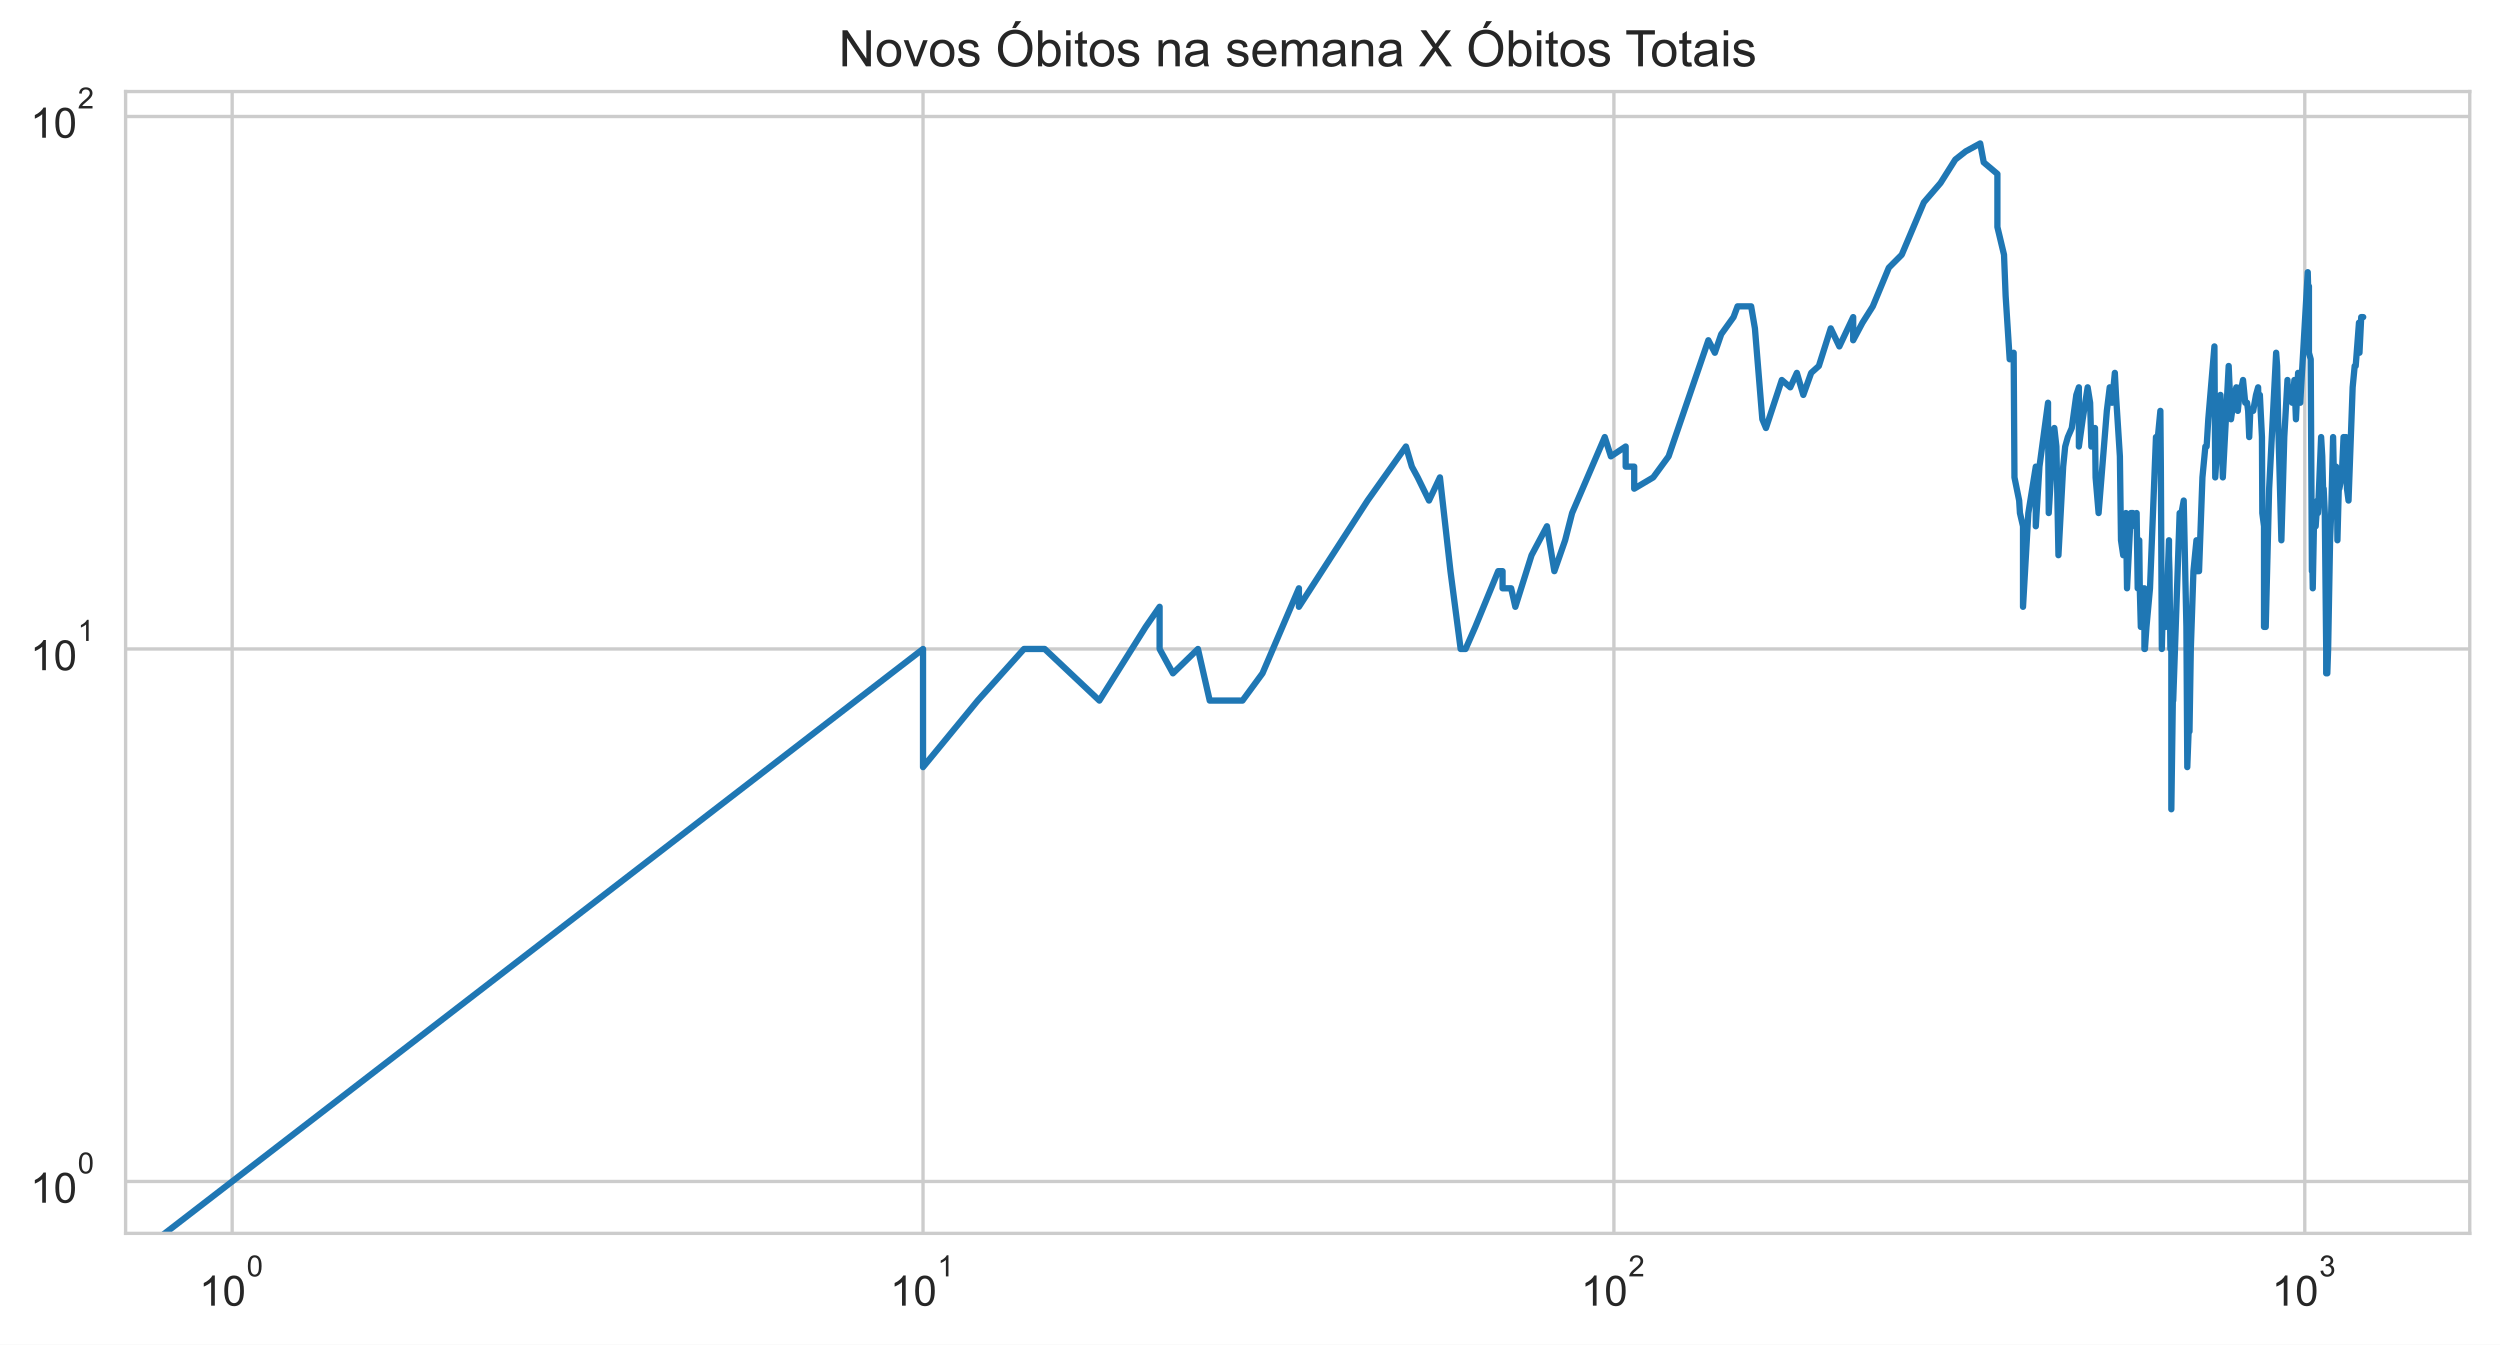
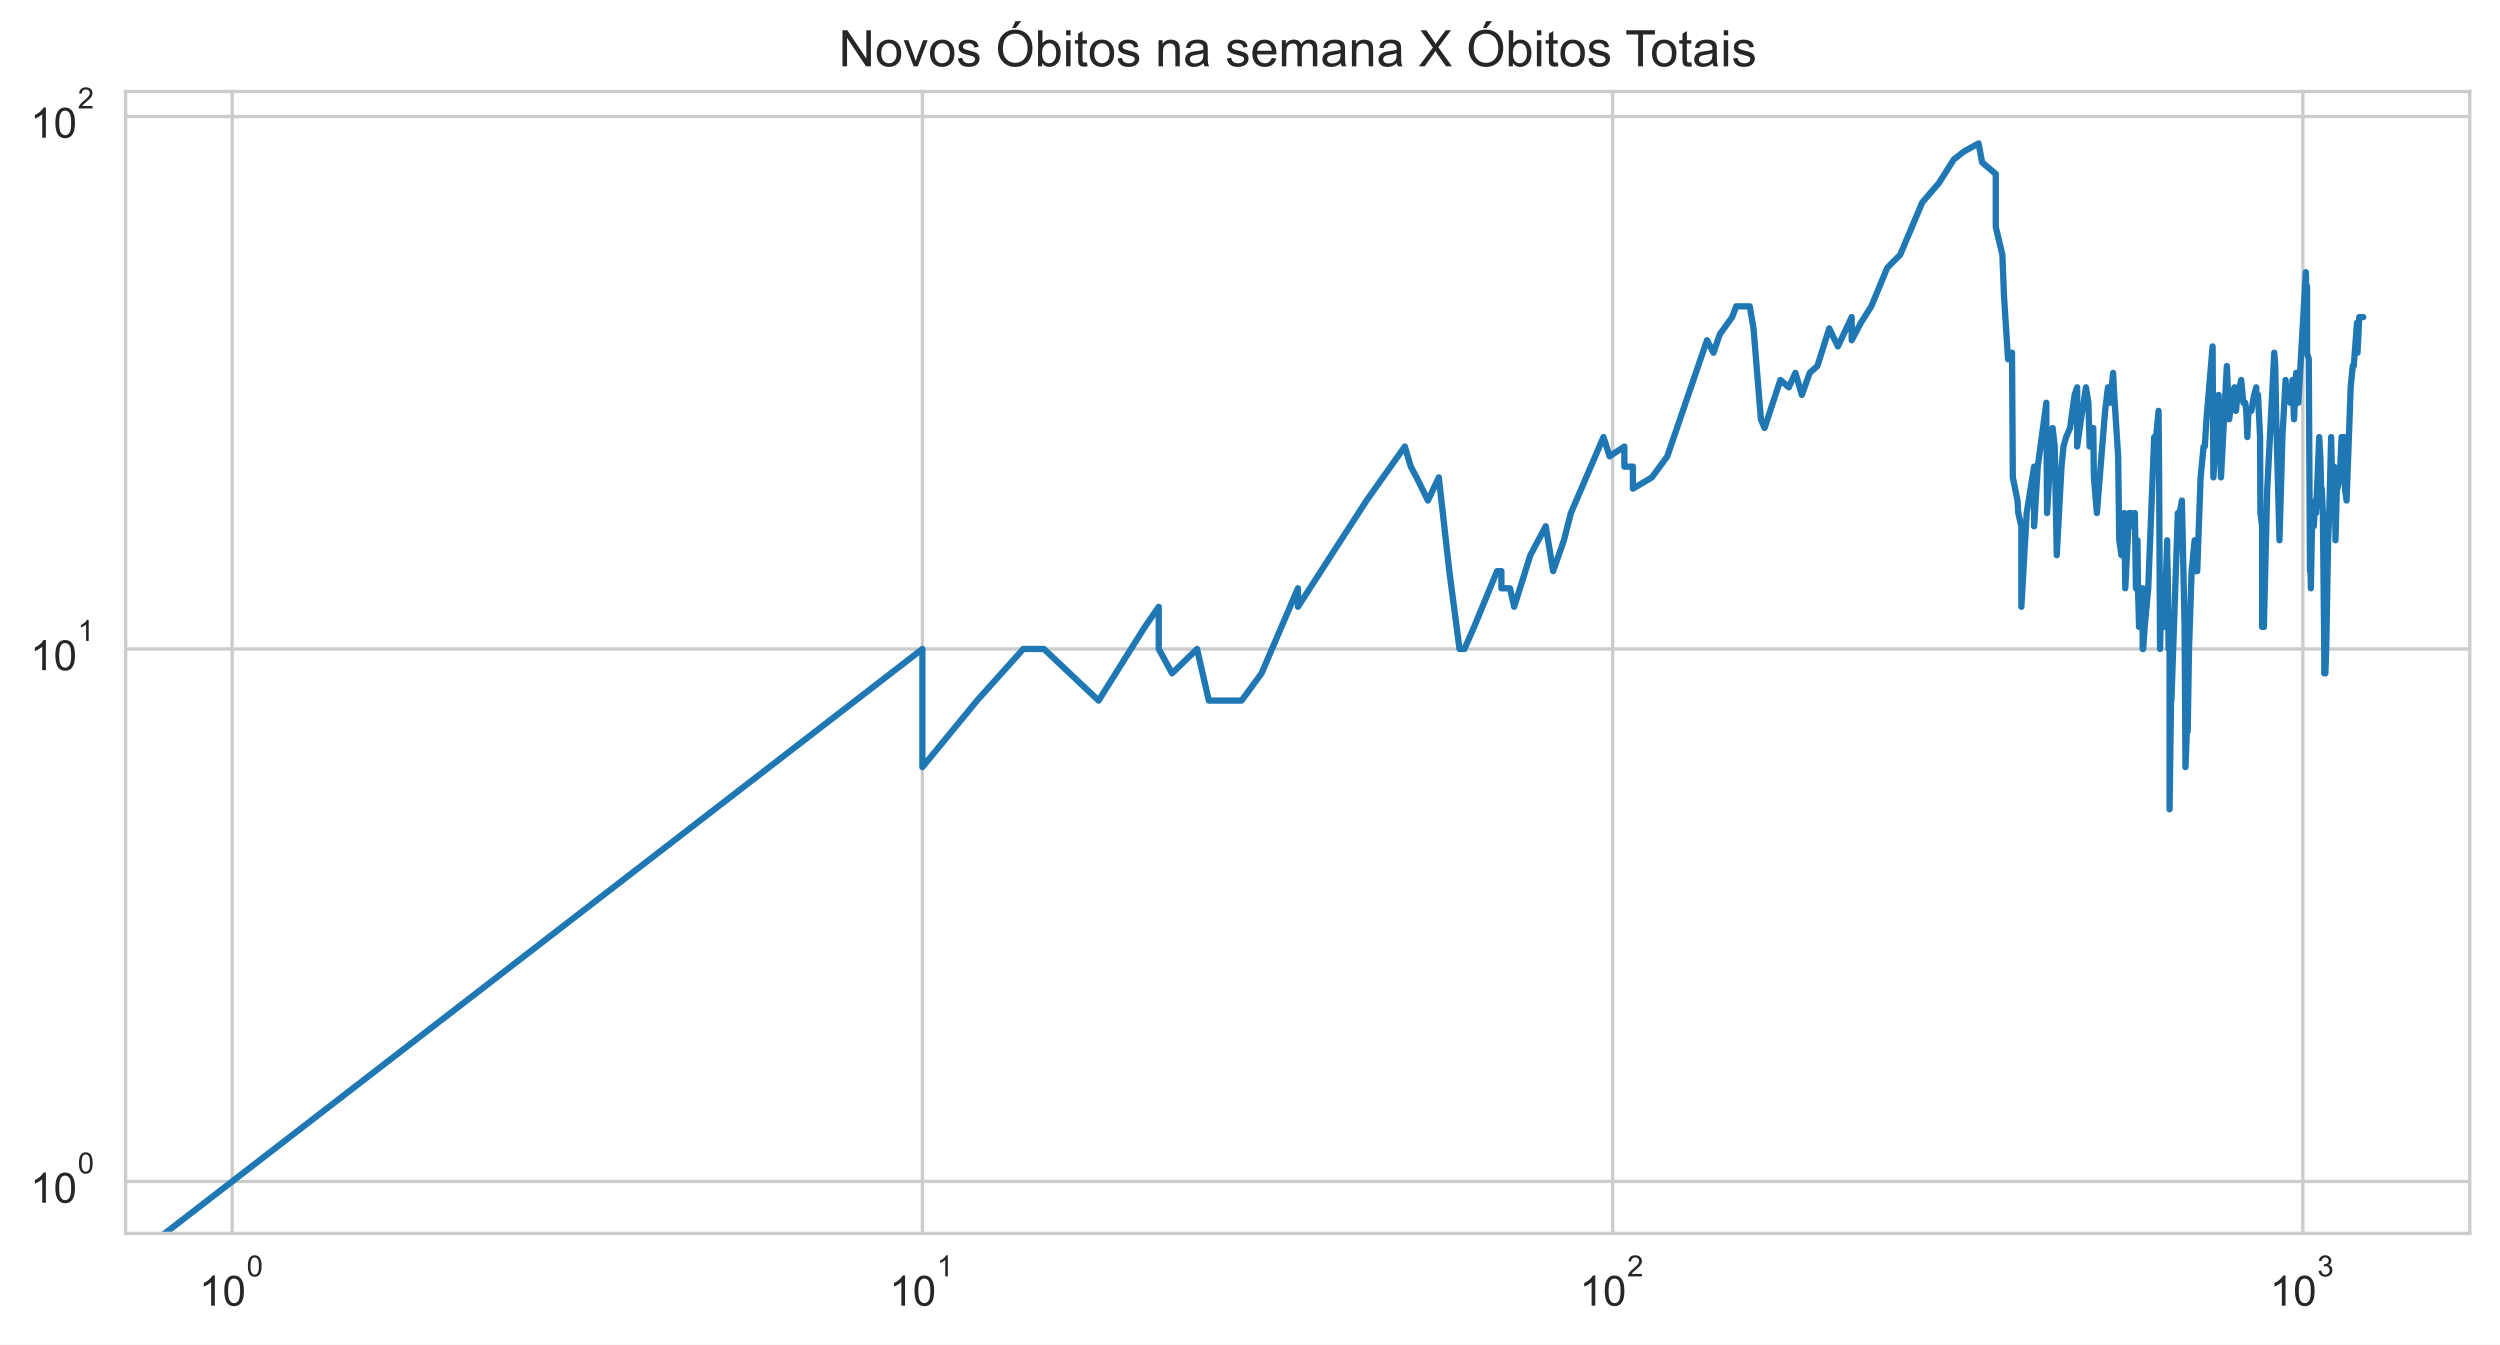
<svg xmlns="http://www.w3.org/2000/svg" xmlns:xlink="http://www.w3.org/1999/xlink" height="320.089pt" version="1.1" viewBox="0 0 595.1 320.089" width="595.1pt">
  <defs>
    <style type="text/css">*{stroke-linecap:butt;stroke-linejoin:round;}</style>
  </defs>
  <g id="figure_1">
    <g id="patch_1">
      <path d="M 0 320.089  L 595.1 320.089  L 595.1 0  L 0 0  z " style="fill:#ffffff;" />
    </g>
    <g id="axes_1">
      <g id="patch_2">
        <path d="M 29.9 293.589  L 587.9 293.589  L 587.9 21.789  L 29.9 21.789  z " style="fill:#ffffff;" />
      </g>
      <g id="matplotlib.axis_1">
        <g id="xtick_1">
          <g id="line2d_1">
-             <path clip-path="url(#pc6178b4a5b)" d="M 55.264 293.589  L 55.264 21.789  " style="fill:none;stroke:#cccccc;stroke-linecap:round;stroke-width:0.8;" />
+             <path clip-path="url(#pbf63e041af)" d="M 55.264 293.589  L 55.264 21.789  " style="fill:none;stroke:#cccccc;stroke-linecap:round;stroke-width:0.8;" />
          </g>
          <g id="text_1">
            <g style="fill:#262626;" transform="translate(47.41364 310.9019)scale(0.1 -0.1)">
              <defs>
                <path d="M 2384 0  L 1822 0  L 1822 3584  Q 1619 3391 1289 3197  Q 959 3003 697 2906  L 697 3450  Q 1169 3672 1522 3987  Q 1875 4303 2022 4600  L 2384 4600  L 2384 0  z " id="ArialMT-31" transform="scale(0.015625)" />
                <path d="M 266 2259  Q 266 3072 433 3567  Q 600 4063 929 4331  Q 1259 4600 1759 4600  Q 2128 4600 2406 4451  Q 2684 4303 2865 4023  Q 3047 3744 3150 3342  Q 3253 2941 3253 2259  Q 3253 1453 3087 958  Q 2922 463 2592 192  Q 2263 -78 1759 -78  Q 1097 -78 719 397  Q 266 969 266 2259  z M 844 2259  Q 844 1131 1108 757  Q 1372 384 1759 384  Q 2147 384 2411 759  Q 2675 1134 2675 2259  Q 2675 3391 2411 3762  Q 2147 4134 1753 4134  Q 1366 4134 1134 3806  Q 844 3388 844 2259  z " id="ArialMT-30" transform="scale(0.015625)" />
              </defs>
              <use transform="translate(0 0.99375)" xlink:href="#ArialMT-31" />
              <use transform="translate(55.61523 0.99375)" xlink:href="#ArialMT-30" />
              <use transform="translate(112.9728 70.6875)scale(0.7)" xlink:href="#ArialMT-30" />
            </g>
          </g>
        </g>
        <g id="xtick_2">
          <g id="line2d_2">
-             <path clip-path="url(#pc6178b4a5b)" d="M 219.718 293.589  L 219.718 21.789  " style="fill:none;stroke:#cccccc;stroke-linecap:round;stroke-width:0.8;" />
+             <path clip-path="url(#pbf63e041af)" d="M 219.566 293.589  L 219.566 21.789  " style="fill:none;stroke:#cccccc;stroke-linecap:round;stroke-width:0.8;" />
          </g>
          <g id="text_2">
-             <g style="fill:#262626;" transform="translate(211.8682 310.9019)scale(0.1 -0.1)">
+             <g style="fill:#262626;" transform="translate(211.7164 310.9019)scale(0.1 -0.1)">
              <use transform="translate(0 0.99375)" xlink:href="#ArialMT-31" />
              <use transform="translate(55.61523 0.99375)" xlink:href="#ArialMT-30" />
              <use transform="translate(112.9728 70.6875)scale(0.7)" xlink:href="#ArialMT-31" />
            </g>
          </g>
        </g>
        <g id="xtick_3">
          <g id="line2d_3">
-             <path clip-path="url(#pc6178b4a5b)" d="M 384.173 293.589  L 384.173 21.789  " style="fill:none;stroke:#cccccc;stroke-linecap:round;stroke-width:0.8;" />
+             <path clip-path="url(#pbf63e041af)" d="M 383.869 293.589  L 383.869 21.789  " style="fill:none;stroke:#cccccc;stroke-linecap:round;stroke-width:0.8;" />
          </g>
          <g id="text_3">
-             <g style="fill:#262626;" transform="translate(376.3228 310.9019)scale(0.1 -0.1)">
+             <g style="fill:#262626;" transform="translate(376.0192 310.9019)scale(0.1 -0.1)">
              <defs>
                <path d="M 3222 541  L 3222 0  L 194 0  Q 188 203 259 391  Q 375 700 629 1000  Q 884 1300 1366 1694  Q 2113 2306 2375 2664  Q 2638 3022 2638 3341  Q 2638 3675 2398 3904  Q 2159 4134 1775 4134  Q 1369 4134 1125 3890  Q 881 3647 878 3216  L 300 3275  Q 359 3922 746 4261  Q 1134 4600 1788 4600  Q 2447 4600 2831 4234  Q 3216 3869 3216 3328  Q 3216 3053 3103 2787  Q 2991 2522 2730 2228  Q 2469 1934 1863 1422  Q 1356 997 1212 845  Q 1069 694 975 541  L 3222 541  z " id="ArialMT-32" transform="scale(0.015625)" />
              </defs>
              <use transform="translate(0 0.99375)" xlink:href="#ArialMT-31" />
              <use transform="translate(55.61523 0.99375)" xlink:href="#ArialMT-30" />
              <use transform="translate(112.9728 70.6875)scale(0.7)" xlink:href="#ArialMT-32" />
            </g>
          </g>
        </g>
        <g id="xtick_4">
          <g id="line2d_4">
-             <path clip-path="url(#pc6178b4a5b)" d="M 548.627 293.589  L 548.627 21.789  " style="fill:none;stroke:#cccccc;stroke-linecap:round;stroke-width:0.8;" />
+             <path clip-path="url(#pbf63e041af)" d="M 548.172 293.589  L 548.172 21.789  " style="fill:none;stroke:#cccccc;stroke-linecap:round;stroke-width:0.8;" />
          </g>
          <g id="text_4">
-             <g style="fill:#262626;" transform="translate(540.7774 310.9019)scale(0.1 -0.1)">
+             <g style="fill:#262626;" transform="translate(540.322 310.9019)scale(0.1 -0.1)">
              <defs>
                <path d="M 269 1209  L 831 1284  Q 928 806 1161 595  Q 1394 384 1728 384  Q 2125 384 2398 659  Q 2672 934 2672 1341  Q 2672 1728 2419 1979  Q 2166 2231 1775 2231  Q 1616 2231 1378 2169  L 1441 2663  Q 1497 2656 1531 2656  Q 1891 2656 2178 2843  Q 2466 3031 2466 3422  Q 2466 3731 2256 3934  Q 2047 4138 1716 4138  Q 1388 4138 1169 3931  Q 950 3725 888 3313  L 325 3413  Q 428 3978 793 4289  Q 1159 4600 1703 4600  Q 2078 4600 2393 4439  Q 2709 4278 2876 4000  Q 3044 3722 3044 3409  Q 3044 3113 2884 2869  Q 2725 2625 2413 2481  Q 2819 2388 3044 2092  Q 3269 1797 3269 1353  Q 3269 753 2831 336  Q 2394 -81 1725 -81  Q 1122 -81 723 278  Q 325 638 269 1209  z " id="ArialMT-33" transform="scale(0.015625)" />
              </defs>
              <use transform="translate(0 0.99375)" xlink:href="#ArialMT-31" />
              <use transform="translate(55.61523 0.99375)" xlink:href="#ArialMT-30" />
              <use transform="translate(112.9728 70.6875)scale(0.7)" xlink:href="#ArialMT-33" />
            </g>
          </g>
        </g>
        <g id="xtick_5" />
        <g id="xtick_6" />
        <g id="xtick_7" />
        <g id="xtick_8" />
        <g id="xtick_9" />
        <g id="xtick_10" />
        <g id="xtick_11" />
        <g id="xtick_12" />
        <g id="xtick_13" />
        <g id="xtick_14" />
        <g id="xtick_15" />
        <g id="xtick_16" />
        <g id="xtick_17" />
        <g id="xtick_18" />
        <g id="xtick_19" />
        <g id="xtick_20" />
        <g id="xtick_21" />
        <g id="xtick_22" />
        <g id="xtick_23" />
        <g id="xtick_24" />
        <g id="xtick_25" />
        <g id="xtick_26" />
        <g id="xtick_27" />
        <g id="xtick_28" />
        <g id="xtick_29" />
        <g id="xtick_30" />
      </g>
      <g id="matplotlib.axis_2">
        <g id="ytick_1">
          <g id="line2d_5">
-             <path clip-path="url(#pc6178b4a5b)" d="M 29.9 281.235  L 587.9 281.235  " style="fill:none;stroke:#cccccc;stroke-linecap:round;stroke-width:0.8;" />
+             <path clip-path="url(#pbf63e041af)" d="M 29.9 281.235  L 587.9 281.235  " style="fill:none;stroke:#cccccc;stroke-linecap:round;stroke-width:0.8;" />
          </g>
          <g id="text_5">
            <g style="fill:#262626;" transform="translate(7.2 286.3911)scale(0.1 -0.1)">
              <use transform="translate(0 0.99375)" xlink:href="#ArialMT-31" />
              <use transform="translate(55.61523 0.99375)" xlink:href="#ArialMT-30" />
              <use transform="translate(112.9728 70.6875)scale(0.7)" xlink:href="#ArialMT-30" />
            </g>
          </g>
        </g>
        <g id="ytick_2">
          <g id="line2d_6">
-             <path clip-path="url(#pc6178b4a5b)" d="M 29.9 154.482  L 587.9 154.482  " style="fill:none;stroke:#cccccc;stroke-linecap:round;stroke-width:0.8;" />
+             <path clip-path="url(#pbf63e041af)" d="M 29.9 154.482  L 587.9 154.482  " style="fill:none;stroke:#cccccc;stroke-linecap:round;stroke-width:0.8;" />
          </g>
          <g id="text_6">
            <g style="fill:#262626;" transform="translate(7.2 159.6381)scale(0.1 -0.1)">
              <use transform="translate(0 0.99375)" xlink:href="#ArialMT-31" />
              <use transform="translate(55.61523 0.99375)" xlink:href="#ArialMT-30" />
              <use transform="translate(112.9728 70.6875)scale(0.7)" xlink:href="#ArialMT-31" />
            </g>
          </g>
        </g>
        <g id="ytick_3">
          <g id="line2d_7">
-             <path clip-path="url(#pc6178b4a5b)" d="M 29.9 27.729  L 587.9 27.729  " style="fill:none;stroke:#cccccc;stroke-linecap:round;stroke-width:0.8;" />
+             <path clip-path="url(#pbf63e041af)" d="M 29.9 27.729  L 587.9 27.729  " style="fill:none;stroke:#cccccc;stroke-linecap:round;stroke-width:0.8;" />
          </g>
          <g id="text_7">
            <g style="fill:#262626;" transform="translate(7.2 32.8852)scale(0.1 -0.1)">
              <use transform="translate(0 0.99375)" xlink:href="#ArialMT-31" />
              <use transform="translate(55.61523 0.99375)" xlink:href="#ArialMT-30" />
              <use transform="translate(112.9728 70.6875)scale(0.7)" xlink:href="#ArialMT-32" />
            </g>
          </g>
        </g>
        <g id="ytick_4" />
        <g id="ytick_5" />
        <g id="ytick_6" />
        <g id="ytick_7" />
        <g id="ytick_8" />
        <g id="ytick_9" />
        <g id="ytick_10" />
        <g id="ytick_11" />
        <g id="ytick_12" />
        <g id="ytick_13" />
        <g id="ytick_14" />
        <g id="ytick_15" />
        <g id="ytick_16" />
        <g id="ytick_17" />
        <g id="ytick_18" />
        <g id="ytick_19" />
        <g id="ytick_20" />
        <g id="ytick_21" />
      </g>
      <g id="line2d_8">
-         <path clip-path="url(#pc6178b4a5b)" d="M 3.555 321.089  L 219.718 154.482  L 219.718 182.602  L 232.74 166.766  L 243.75 154.482  L 243.75 154.482  L 248.677 154.482  L 261.699 166.766  L 272.709 149.235  L 276.031 144.445  L 276.031 154.482  L 279.206 160.282  L 279.206 160.282  L 285.161 154.482  L 287.962 166.766  L 295.762 166.766  L 300.525 160.282  L 309.193 140.039  L 309.193 144.445  L 309.193 144.445  L 325.537 119.149  L 334.667 106.289  L 336.081 111.079  L 337.468 113.64  L 340.164 119.149  L 342.761 113.64  L 345.267 135.96  L 347.689 154.482  L 348.869 154.482  L 351.173 149.235  L 356.628 135.96  L 357.671 135.96  L 357.671 140.039  L 359.712 140.039  L 360.71 144.445  L 364.572 132.162  L 368.236 125.272  L 369.999 135.96  L 372.565 128.609  L 374.226 122.125  L 381.997 104.042  L 383.455 108.632  L 386.974 106.289  L 386.974 111.079  L 389.005 111.079  L 389.005 116.325  L 393.531 113.64  L 397.195 108.632  L 406.657 80.993  L 408.204 83.969  L 409.719 79.563  L 412.654 75.483  L 413.606 72.922  L 416.843 72.922  L 417.741 78.169  L 419.505 99.805  L 420.371 101.883  L 424.142 90.453  L 426.154 92.2  L 427.723 88.759  L 429.259 94.005  L 431.134 88.759  L 432.961 87.115  L 435.79 78.169  L 437.84 82.461  L 441.132 75.483  L 441.132 80.993  L 443.349 76.81  L 445.802 72.922  L 449.616 63.726  L 452.691 60.639  L 457.965 48.155  L 461.92 43.565  L 461.92 43.565  L 465.439 37.986  L 467.914 36.031  L 471.367 34.144  L 472.204 38.653  L 475.461 41.406  L 475.461 54.044  L 475.461 54.044  L 477.035 60.639  L 477.423 70.475  L 478.384 85.52  L 479.333 83.969  L 479.521 113.64  L 479.521 113.64  L 480.64 119.149  L 480.825 122.125  L 481.559 125.272  L 481.559 144.445  L 482.826 122.125  L 482.826 122.125  L 484.599 111.079  L 484.599 125.272  L 485.469 111.079  L 487.514 95.872  L 487.514 99.805  L 487.514 99.805  L 487.682 122.125  L 488.183 113.64  L 489.011 101.883  L 489.503 106.289  L 489.992 132.162  L 491.119 111.079  L 491.119 111.079  L 491.597 106.289  L 492.229 104.042  L 493.166 101.883  L 494.245 94.005  L 494.854 92.2  L 494.854 106.289  L 494.854 106.289  L 495.758 99.805  L 496.946 92.2  L 497.533 95.872  L 497.824 106.289  L 498.548 104.042  L 498.548 104.042  L 498.692 101.883  L 498.835 113.64  L 499.549 122.125  L 501.51 97.803  L 502.197 92.2  L 502.742 94.005  L 502.742 94.005  L 502.742 95.872  L 503.418 88.759  L 503.686 94.005  L 504.618 108.632  L 504.882 128.609  L 504.882 128.609  L 505.408 132.162  L 506.059 122.125  L 506.317 140.039  L 507.216 122.125  L 507.216 122.125  L 507.724 122.125  L 508.229 125.272  L 508.605 122.125  L 508.855 140.039  L 509.228 128.609  L 509.352 140.039  L 509.599 149.235  L 510.213 140.039  L 510.213 144.445  L 510.457 140.039  L 510.457 154.482  L 510.579 154.482  L 510.943 149.235  L 511.785 140.039  L 513.207 104.042  L 513.441 104.042  L 513.441 104.042  L 513.441 106.289  L 514.255 97.803  L 514.37 111.079  L 514.6 154.482  L 514.6 154.482  L 514.83 144.445  L 515.515 149.235  L 515.741 144.445  L 516.305 128.609  L 516.305 132.162  L 516.305 132.162  L 516.417 135.96  L 516.641 154.482  L 516.864 154.482  L 516.864 192.638  L 517.309 160.282  L 517.309 166.766  L 518.842 122.125  L 519.167 125.272  L 519.167 125.272  L 519.274 122.125  L 519.811 119.149  L 520.45 149.235  L 520.661 182.602  L 520.978 174.116  L 521.188 174.116  L 521.502 154.482  L 522.125 135.96  L 522.846 128.609  L 522.846 135.96  L 522.949 135.96  L 523.459 135.96  L 524.267 113.64  L 524.966 106.289  L 525.264 106.289  L 525.264 106.289  L 525.659 99.805  L 527.122 82.461  L 527.315 113.64  L 527.315 113.64  L 528.555 94.005  L 529.121 113.64  L 530.515 87.115  L 530.515 87.115  L 531.065 99.805  L 531.882 94.005  L 532.332 92.2  L 532.69 97.803  L 533.224 92.2  L 533.224 94.005  L 533.224 94.005  L 533.929 90.453  L 534.454 95.872  L 534.888 95.872  L 535.147 97.803  L 535.405 104.042  L 535.663 97.803  L 536.345 97.803  L 537.02 94.005  L 537.522 92.2  L 537.606 95.872  L 537.938 94.005  L 538.434 104.042  L 538.517 122.125  L 538.927 125.272  L 538.927 149.235  L 538.927 149.235  L 539.335 149.235  L 540.144 116.325  L 541.813 83.969  L 541.813 83.969  L 542.048 87.115  L 542.283 99.805  L 543.059 128.609  L 543.751 104.042  L 543.751 104.042  L 544.511 90.453  L 544.587 94.005  L 545.414 92.2  L 545.637 95.872  L 546.157 90.453  L 546.157 90.453  L 546.526 99.805  L 547.039 88.759  L 547.548 95.872  L 549.338 64.795  L 549.479 70.475  L 549.62 68.133  L 549.62 68.133  L 549.62 83.969  L 550.042 85.52  L 550.321 135.96  L 550.461 135.96  L 550.53 140.039  L 550.53 140.039  L 550.808 125.272  L 551.222 125.272  L 551.634 119.149  L 551.771 119.149  L 551.771 122.125  L 551.771 122.125  L 552.519 104.042  L 552.789 108.632  L 553.058 119.149  L 553.125 116.325  L 553.125 116.325  L 553.393 122.125  L 553.726 154.482  L 553.726 160.282  L 553.726 160.282  L 553.992 160.282  L 554.19 154.482  L 554.651 128.609  L 554.913 122.125  L 555.37 104.042  L 555.37 104.042  L 555.564 113.64  L 556.081 111.079  L 556.274 113.64  L 556.402 128.609  L 556.402 128.609  L 556.722 116.325  L 556.849 116.325  L 557.42 113.64  L 557.86 104.042  L 557.986 104.042  L 557.986 104.042  L 558.111 111.079  L 558.423 104.042  L 558.672 116.325  L 559.043 119.149  L 560.024 92.2  L 560.509 87.115  L 560.751 87.115  L 561.53 76.81  L 561.649 83.969  L 562.065 75.483  L 562.536 75.483  L 562.536 75.483  " style="fill:none;stroke:#1f77b4;stroke-linecap:round;stroke-width:1.5;" />
+         <path clip-path="url(#pbf63e041af)" d="M 3.602 321.089  L 219.566 154.482  L 219.566 182.602  L 232.576 166.766  L 243.576 154.482  L 243.576 154.482  L 248.499 154.482  L 261.508 166.766  L 272.508 149.235  L 275.827 144.445  L 275.827 154.482  L 278.999 160.282  L 278.999 160.282  L 284.949 154.482  L 287.748 166.766  L 295.54 166.766  L 300.298 160.282  L 308.958 140.039  L 308.958 144.445  L 308.958 144.445  L 325.287 119.149  L 334.409 106.289  L 335.822 111.079  L 337.208 113.64  L 339.901 119.149  L 342.496 113.64  L 345 135.96  L 347.419 154.482  L 348.598 154.482  L 350.9 149.235  L 356.35 135.96  L 357.392 135.96  L 357.392 140.039  L 359.431 140.039  L 360.429 144.445  L 364.287 132.162  L 367.947 125.272  L 369.709 135.96  L 372.273 128.609  L 373.932 122.125  L 381.696 104.042  L 383.152 108.632  L 386.668 106.289  L 386.668 111.079  L 388.697 111.079  L 388.697 116.325  L 393.219 113.64  L 396.879 108.632  L 406.333 80.993  L 407.878 83.969  L 409.391 79.563  L 412.324 75.483  L 413.276 72.922  L 416.509 72.922  L 417.407 78.169  L 419.169 99.805  L 420.034 101.883  L 423.801 90.453  L 425.811 92.2  L 427.379 88.759  L 428.914 94.005  L 430.787 88.759  L 432.612 87.115  L 435.438 78.169  L 437.487 82.461  L 440.776 75.483  L 440.776 80.993  L 442.991 76.81  L 445.441 72.922  L 449.252 63.726  L 452.324 60.639  L 457.593 48.155  L 461.544 43.565  L 461.544 43.565  L 465.06 37.986  L 467.533 36.031  L 470.982 34.144  L 471.819 38.653  L 475.073 41.406  L 475.073 54.044  L 475.073 54.044  L 476.645 60.639  L 477.033 70.475  L 477.994 85.52  L 478.941 83.969  L 479.129 113.64  L 479.129 113.64  L 480.247 119.149  L 480.432 122.125  L 481.165 125.272  L 481.165 144.445  L 482.432 122.125  L 482.432 122.125  L 484.202 111.079  L 484.202 125.272  L 485.071 111.079  L 487.115 95.872  L 487.115 99.805  L 487.115 99.805  L 487.283 122.125  L 487.784 113.64  L 488.611 101.883  L 489.102 106.289  L 489.59 132.162  L 490.717 111.079  L 490.717 111.079  L 491.194 106.289  L 491.825 104.042  L 492.762 101.883  L 493.84 94.005  L 494.448 92.2  L 494.448 106.289  L 494.448 106.289  L 495.352 99.805  L 496.538 92.2  L 497.125 95.872  L 497.416 106.289  L 498.139 104.042  L 498.139 104.042  L 498.282 101.883  L 498.426 113.64  L 499.139 122.125  L 501.098 97.803  L 501.784 92.2  L 502.329 94.005  L 502.329 94.005  L 502.329 95.872  L 503.004 88.759  L 503.272 94.005  L 504.204 108.632  L 504.467 128.609  L 504.467 128.609  L 504.992 132.162  L 505.642 122.125  L 505.901 140.039  L 506.799 122.125  L 506.799 122.125  L 507.306 122.125  L 507.811 125.272  L 508.187 122.125  L 508.436 140.039  L 508.809 128.609  L 508.932 140.039  L 509.179 149.235  L 509.793 140.039  L 509.793 144.445  L 510.037 140.039  L 510.037 154.482  L 510.159 154.482  L 510.522 149.235  L 511.364 140.039  L 512.784 104.042  L 513.018 104.042  L 513.018 104.042  L 513.018 106.289  L 513.831 97.803  L 513.946 111.079  L 514.176 154.482  L 514.176 154.482  L 514.406 144.445  L 515.09 149.235  L 515.316 144.445  L 515.879 128.609  L 515.879 132.162  L 515.879 132.162  L 515.992 135.96  L 516.215 154.482  L 516.438 154.482  L 516.438 192.638  L 516.882 160.282  L 516.882 166.766  L 518.414 122.125  L 518.738 125.272  L 518.738 125.272  L 518.846 122.125  L 519.382 119.149  L 520.02 149.235  L 520.232 182.602  L 520.548 174.116  L 520.758 174.116  L 521.071 154.482  L 521.694 135.96  L 522.415 128.609  L 522.415 135.96  L 522.517 135.96  L 523.026 135.96  L 523.834 113.64  L 524.533 106.289  L 524.83 106.289  L 524.83 106.289  L 525.225 99.805  L 526.686 82.461  L 526.879 113.64  L 526.879 113.64  L 528.118 94.005  L 528.683 113.64  L 530.076 87.115  L 530.076 87.115  L 530.626 99.805  L 531.442 94.005  L 531.892 92.2  L 532.249 97.803  L 532.783 92.2  L 532.783 94.005  L 532.783 94.005  L 533.487 90.453  L 534.011 95.872  L 534.445 95.872  L 534.704 97.803  L 534.962 104.042  L 535.219 97.803  L 535.901 97.803  L 536.575 94.005  L 537.077 92.2  L 537.161 95.872  L 537.493 94.005  L 537.988 104.042  L 538.071 122.125  L 538.48 125.272  L 538.48 149.235  L 538.48 149.235  L 538.888 149.235  L 539.696 116.325  L 541.364 83.969  L 541.364 83.969  L 541.599 87.115  L 541.833 99.805  L 542.609 128.609  L 543.3 104.042  L 543.3 104.042  L 544.06 90.453  L 544.135 94.005  L 544.961 92.2  L 545.185 95.872  L 545.704 90.453  L 545.704 90.453  L 546.072 99.805  L 546.585 88.759  L 547.094 95.872  L 548.882 64.795  L 549.023 70.475  L 549.164 68.133  L 549.164 68.133  L 549.164 83.969  L 549.585 85.52  L 549.864 135.96  L 550.003 135.96  L 550.073 140.039  L 550.073 140.039  L 550.35 125.272  L 550.764 125.272  L 551.176 119.149  L 551.313 119.149  L 551.313 122.125  L 551.313 122.125  L 552.06 104.042  L 552.33 108.632  L 552.599 119.149  L 552.666 116.325  L 552.666 116.325  L 552.933 122.125  L 553.266 154.482  L 553.266 160.282  L 553.266 160.282  L 553.531 160.282  L 553.73 154.482  L 554.19 128.609  L 554.452 122.125  L 554.908 104.042  L 554.908 104.042  L 555.103 113.64  L 555.619 111.079  L 555.811 113.64  L 555.939 128.609  L 555.939 128.609  L 556.259 116.325  L 556.386 116.325  L 556.956 113.64  L 557.396 104.042  L 557.522 104.042  L 557.522 104.042  L 557.647 111.079  L 557.958 104.042  L 558.207 116.325  L 558.578 119.149  L 559.558 92.2  L 560.043 87.115  L 560.284 87.115  L 561.063 76.81  L 561.182 83.969  L 561.597 75.483  L 562.536 75.483  L 562.536 75.483  " style="fill:none;stroke:#1f77b4;stroke-linecap:round;stroke-width:1.5;" />
      </g>
      <g id="patch_3">
        <path d="M 29.9 293.589  L 29.9 21.789  " style="fill:none;stroke:#cccccc;stroke-linecap:square;stroke-linejoin:miter;stroke-width:0.8;" />
      </g>
      <g id="patch_4">
        <path d="M 587.9 293.589  L 587.9 21.789  " style="fill:none;stroke:#cccccc;stroke-linecap:square;stroke-linejoin:miter;stroke-width:0.8;" />
      </g>
      <g id="patch_5">
        <path d="M 29.9 293.589  L 587.9 293.589  " style="fill:none;stroke:#cccccc;stroke-linecap:square;stroke-linejoin:miter;stroke-width:0.8;" />
      </g>
      <g id="patch_6">
        <path d="M 29.9 21.789  L 587.9 21.789  " style="fill:none;stroke:#cccccc;stroke-linecap:square;stroke-linejoin:miter;stroke-width:0.8;" />
      </g>
      <g id="text_8">
        <g style="fill:#262626;" transform="translate(199.6278 15.78937)scale(0.12 -0.12)">
          <defs>
            <path d="M 488 0  L 488 4581  L 1109 4581  L 3516 984  L 3516 4581  L 4097 4581  L 4097 0  L 3475 0  L 1069 3600  L 1069 0  L 488 0  z " id="ArialMT-4e" transform="scale(0.015625)" />
            <path d="M 213 1659  Q 213 2581 725 3025  Q 1153 3394 1769 3394  Q 2453 3394 2887 2945  Q 3322 2497 3322 1706  Q 3322 1066 3130 698  Q 2938 331 2570 128  Q 2203 -75 1769 -75  Q 1072 -75 642 372  Q 213 819 213 1659  z M 791 1659  Q 791 1022 1069 705  Q 1347 388 1769 388  Q 2188 388 2466 706  Q 2744 1025 2744 1678  Q 2744 2294 2464 2611  Q 2184 2928 1769 2928  Q 1347 2928 1069 2612  Q 791 2297 791 1659  z " id="ArialMT-6f" transform="scale(0.015625)" />
            <path d="M 1344 0  L 81 3319  L 675 3319  L 1388 1331  Q 1503 1009 1600 663  Q 1675 925 1809 1294  L 2547 3319  L 3125 3319  L 1869 0  L 1344 0  z " id="ArialMT-76" transform="scale(0.015625)" />
            <path d="M 197 991  L 753 1078  Q 800 744 1014 566  Q 1228 388 1613 388  Q 2000 388 2187 545  Q 2375 703 2375 916  Q 2375 1106 2209 1216  Q 2094 1291 1634 1406  Q 1016 1563 777 1677  Q 538 1791 414 1992  Q 291 2194 291 2438  Q 291 2659 392 2848  Q 494 3038 669 3163  Q 800 3259 1026 3326  Q 1253 3394 1513 3394  Q 1903 3394 2198 3281  Q 2494 3169 2634 2976  Q 2775 2784 2828 2463  L 2278 2388  Q 2241 2644 2061 2787  Q 1881 2931 1553 2931  Q 1166 2931 1000 2803  Q 834 2675 834 2503  Q 834 2394 903 2306  Q 972 2216 1119 2156  Q 1203 2125 1616 2013  Q 2213 1853 2448 1751  Q 2684 1650 2818 1456  Q 2953 1263 2953 975  Q 2953 694 2789 445  Q 2625 197 2315 61  Q 2006 -75 1616 -75  Q 969 -75 630 194  Q 291 463 197 991  z " id="ArialMT-73" transform="scale(0.015625)" />
            <path id="ArialMT-20" transform="scale(0.015625)" />
            <path d="M 309 2231  Q 309 3372 921 4017  Q 1534 4663 2503 4663  Q 3138 4663 3647 4359  Q 4156 4056 4423 3514  Q 4691 2972 4691 2284  Q 4691 1588 4409 1038  Q 4128 488 3612 205  Q 3097 -78 2500 -78  Q 1853 -78 1343 234  Q 834 547 571 1087  Q 309 1628 309 2231  z M 934 2222  Q 934 1394 1379 917  Q 1825 441 2497 441  Q 3181 441 3623 922  Q 4066 1403 4066 2288  Q 4066 2847 3877 3264  Q 3688 3681 3323 3911  Q 2959 4141 2506 4141  Q 1863 4141 1398 3698  Q 934 3256 934 2222  z M 2116 4862  L 2531 5737  L 3269 5737  L 2581 4862  L 2116 4862  z " id="ArialMT-d3" transform="scale(0.015625)" />
            <path d="M 941 0  L 419 0  L 419 4581  L 981 4581  L 981 2947  Q 1338 3394 1891 3394  Q 2197 3394 2470 3270  Q 2744 3147 2920 2923  Q 3097 2700 3197 2384  Q 3297 2069 3297 1709  Q 3297 856 2875 390  Q 2453 -75 1863 -75  Q 1275 -75 941 416  L 941 0  z M 934 1684  Q 934 1088 1097 822  Q 1363 388 1816 388  Q 2184 388 2453 708  Q 2722 1028 2722 1663  Q 2722 2313 2464 2622  Q 2206 2931 1841 2931  Q 1472 2931 1203 2611  Q 934 2291 934 1684  z " id="ArialMT-62" transform="scale(0.015625)" />
            <path d="M 425 3934  L 425 4581  L 988 4581  L 988 3934  L 425 3934  z M 425 0  L 425 3319  L 988 3319  L 988 0  L 425 0  z " id="ArialMT-69" transform="scale(0.015625)" />
            <path d="M 1650 503  L 1731 6  Q 1494 -44 1306 -44  Q 1000 -44 831 53  Q 663 150 594 308  Q 525 466 525 972  L 525 2881  L 113 2881  L 113 3319  L 525 3319  L 525 4141  L 1084 4478  L 1084 3319  L 1650 3319  L 1650 2881  L 1084 2881  L 1084 941  Q 1084 700 1114 631  Q 1144 563 1211 522  Q 1278 481 1403 481  Q 1497 481 1650 503  z " id="ArialMT-74" transform="scale(0.015625)" />
            <path d="M 422 0  L 422 3319  L 928 3319  L 928 2847  Q 1294 3394 1984 3394  Q 2284 3394 2536 3286  Q 2788 3178 2913 3003  Q 3038 2828 3088 2588  Q 3119 2431 3119 2041  L 3119 0  L 2556 0  L 2556 2019  Q 2556 2363 2490 2533  Q 2425 2703 2258 2804  Q 2091 2906 1866 2906  Q 1506 2906 1245 2678  Q 984 2450 984 1813  L 984 0  L 422 0  z " id="ArialMT-6e" transform="scale(0.015625)" />
            <path d="M 2588 409  Q 2275 144 1986 34  Q 1697 -75 1366 -75  Q 819 -75 525 192  Q 231 459 231 875  Q 231 1119 342 1320  Q 453 1522 633 1644  Q 813 1766 1038 1828  Q 1203 1872 1538 1913  Q 2219 1994 2541 2106  Q 2544 2222 2544 2253  Q 2544 2597 2384 2738  Q 2169 2928 1744 2928  Q 1347 2928 1158 2789  Q 969 2650 878 2297  L 328 2372  Q 403 2725 575 2942  Q 747 3159 1072 3276  Q 1397 3394 1825 3394  Q 2250 3394 2515 3294  Q 2781 3194 2906 3042  Q 3031 2891 3081 2659  Q 3109 2516 3109 2141  L 3109 1391  Q 3109 606 3145 398  Q 3181 191 3288 0  L 2700 0  Q 2613 175 2588 409  z M 2541 1666  Q 2234 1541 1622 1453  Q 1275 1403 1131 1340  Q 988 1278 909 1158  Q 831 1038 831 891  Q 831 666 1001 516  Q 1172 366 1500 366  Q 1825 366 2078 508  Q 2331 650 2450 897  Q 2541 1088 2541 1459  L 2541 1666  z " id="ArialMT-61" transform="scale(0.015625)" />
            <path d="M 2694 1069  L 3275 997  Q 3138 488 2766 206  Q 2394 -75 1816 -75  Q 1088 -75 661 373  Q 234 822 234 1631  Q 234 2469 665 2931  Q 1097 3394 1784 3394  Q 2450 3394 2872 2941  Q 3294 2488 3294 1666  Q 3294 1616 3291 1516  L 816 1516  Q 847 969 1125 678  Q 1403 388 1819 388  Q 2128 388 2347 550  Q 2566 713 2694 1069  z M 847 1978  L 2700 1978  Q 2663 2397 2488 2606  Q 2219 2931 1791 2931  Q 1403 2931 1139 2672  Q 875 2413 847 1978  z " id="ArialMT-65" transform="scale(0.015625)" />
            <path d="M 422 0  L 422 3319  L 925 3319  L 925 2853  Q 1081 3097 1340 3245  Q 1600 3394 1931 3394  Q 2300 3394 2536 3241  Q 2772 3088 2869 2813  Q 3263 3394 3894 3394  Q 4388 3394 4653 3120  Q 4919 2847 4919 2278  L 4919 0  L 4359 0  L 4359 2091  Q 4359 2428 4304 2576  Q 4250 2725 4106 2815  Q 3963 2906 3769 2906  Q 3419 2906 3187 2673  Q 2956 2441 2956 1928  L 2956 0  L 2394 0  L 2394 2156  Q 2394 2531 2256 2718  Q 2119 2906 1806 2906  Q 1569 2906 1367 2781  Q 1166 2656 1075 2415  Q 984 2175 984 1722  L 984 0  L 422 0  z " id="ArialMT-6d" transform="scale(0.015625)" />
            <path d="M 28 0  L 1800 2388  L 238 4581  L 959 4581  L 1791 3406  Q 2050 3041 2159 2844  Q 2313 3094 2522 3366  L 3444 4581  L 4103 4581  L 2494 2422  L 4228 0  L 3478 0  L 2325 1634  Q 2228 1775 2125 1941  Q 1972 1691 1906 1597  L 756 0  L 28 0  z " id="ArialMT-58" transform="scale(0.015625)" />
            <path d="M 1659 0  L 1659 4041  L 150 4041  L 150 4581  L 3781 4581  L 3781 4041  L 2266 4041  L 2266 0  L 1659 0  z " id="ArialMT-54" transform="scale(0.015625)" />
          </defs>
          <use xlink:href="#ArialMT-4e" />
          <use x="72.217" xlink:href="#ArialMT-6f" />
          <use x="127.832" xlink:href="#ArialMT-76" />
          <use x="177.832" xlink:href="#ArialMT-6f" />
          <use x="233.447" xlink:href="#ArialMT-73" />
          <use x="283.447" xlink:href="#ArialMT-20" />
          <use x="311.23" xlink:href="#ArialMT-d3" />
          <use x="389.014" xlink:href="#ArialMT-62" />
          <use x="444.629" xlink:href="#ArialMT-69" />
          <use x="466.846" xlink:href="#ArialMT-74" />
          <use x="494.629" xlink:href="#ArialMT-6f" />
          <use x="550.244" xlink:href="#ArialMT-73" />
          <use x="600.244" xlink:href="#ArialMT-20" />
          <use x="628.027" xlink:href="#ArialMT-6e" />
          <use x="683.643" xlink:href="#ArialMT-61" />
          <use x="739.258" xlink:href="#ArialMT-20" />
          <use x="767.041" xlink:href="#ArialMT-73" />
          <use x="817.041" xlink:href="#ArialMT-65" />
          <use x="872.656" xlink:href="#ArialMT-6d" />
          <use x="955.957" xlink:href="#ArialMT-61" />
          <use x="1011.572" xlink:href="#ArialMT-6e" />
          <use x="1067.188" xlink:href="#ArialMT-61" />
          <use x="1122.803" xlink:href="#ArialMT-20" />
          <use x="1150.586" xlink:href="#ArialMT-58" />
          <use x="1217.285" xlink:href="#ArialMT-20" />
          <use x="1245.068" xlink:href="#ArialMT-d3" />
          <use x="1322.852" xlink:href="#ArialMT-62" />
          <use x="1378.467" xlink:href="#ArialMT-69" />
          <use x="1400.684" xlink:href="#ArialMT-74" />
          <use x="1428.467" xlink:href="#ArialMT-6f" />
          <use x="1484.082" xlink:href="#ArialMT-73" />
          <use x="1534.082" xlink:href="#ArialMT-20" />
          <use x="1560.115" xlink:href="#ArialMT-54" />
          <use x="1610.074" xlink:href="#ArialMT-6f" />
          <use x="1665.689" xlink:href="#ArialMT-74" />
          <use x="1693.473" xlink:href="#ArialMT-61" />
          <use x="1749.088" xlink:href="#ArialMT-69" />
          <use x="1771.305" xlink:href="#ArialMT-73" />
        </g>
      </g>
    </g>
  </g>
  <defs>
-     <clipPath id="pc6178b4a5b">
+     <clipPath id="pbf63e041af">
      <rect height="271.8" width="558" x="29.9" y="21.789" />
    </clipPath>
  </defs>
</svg>
